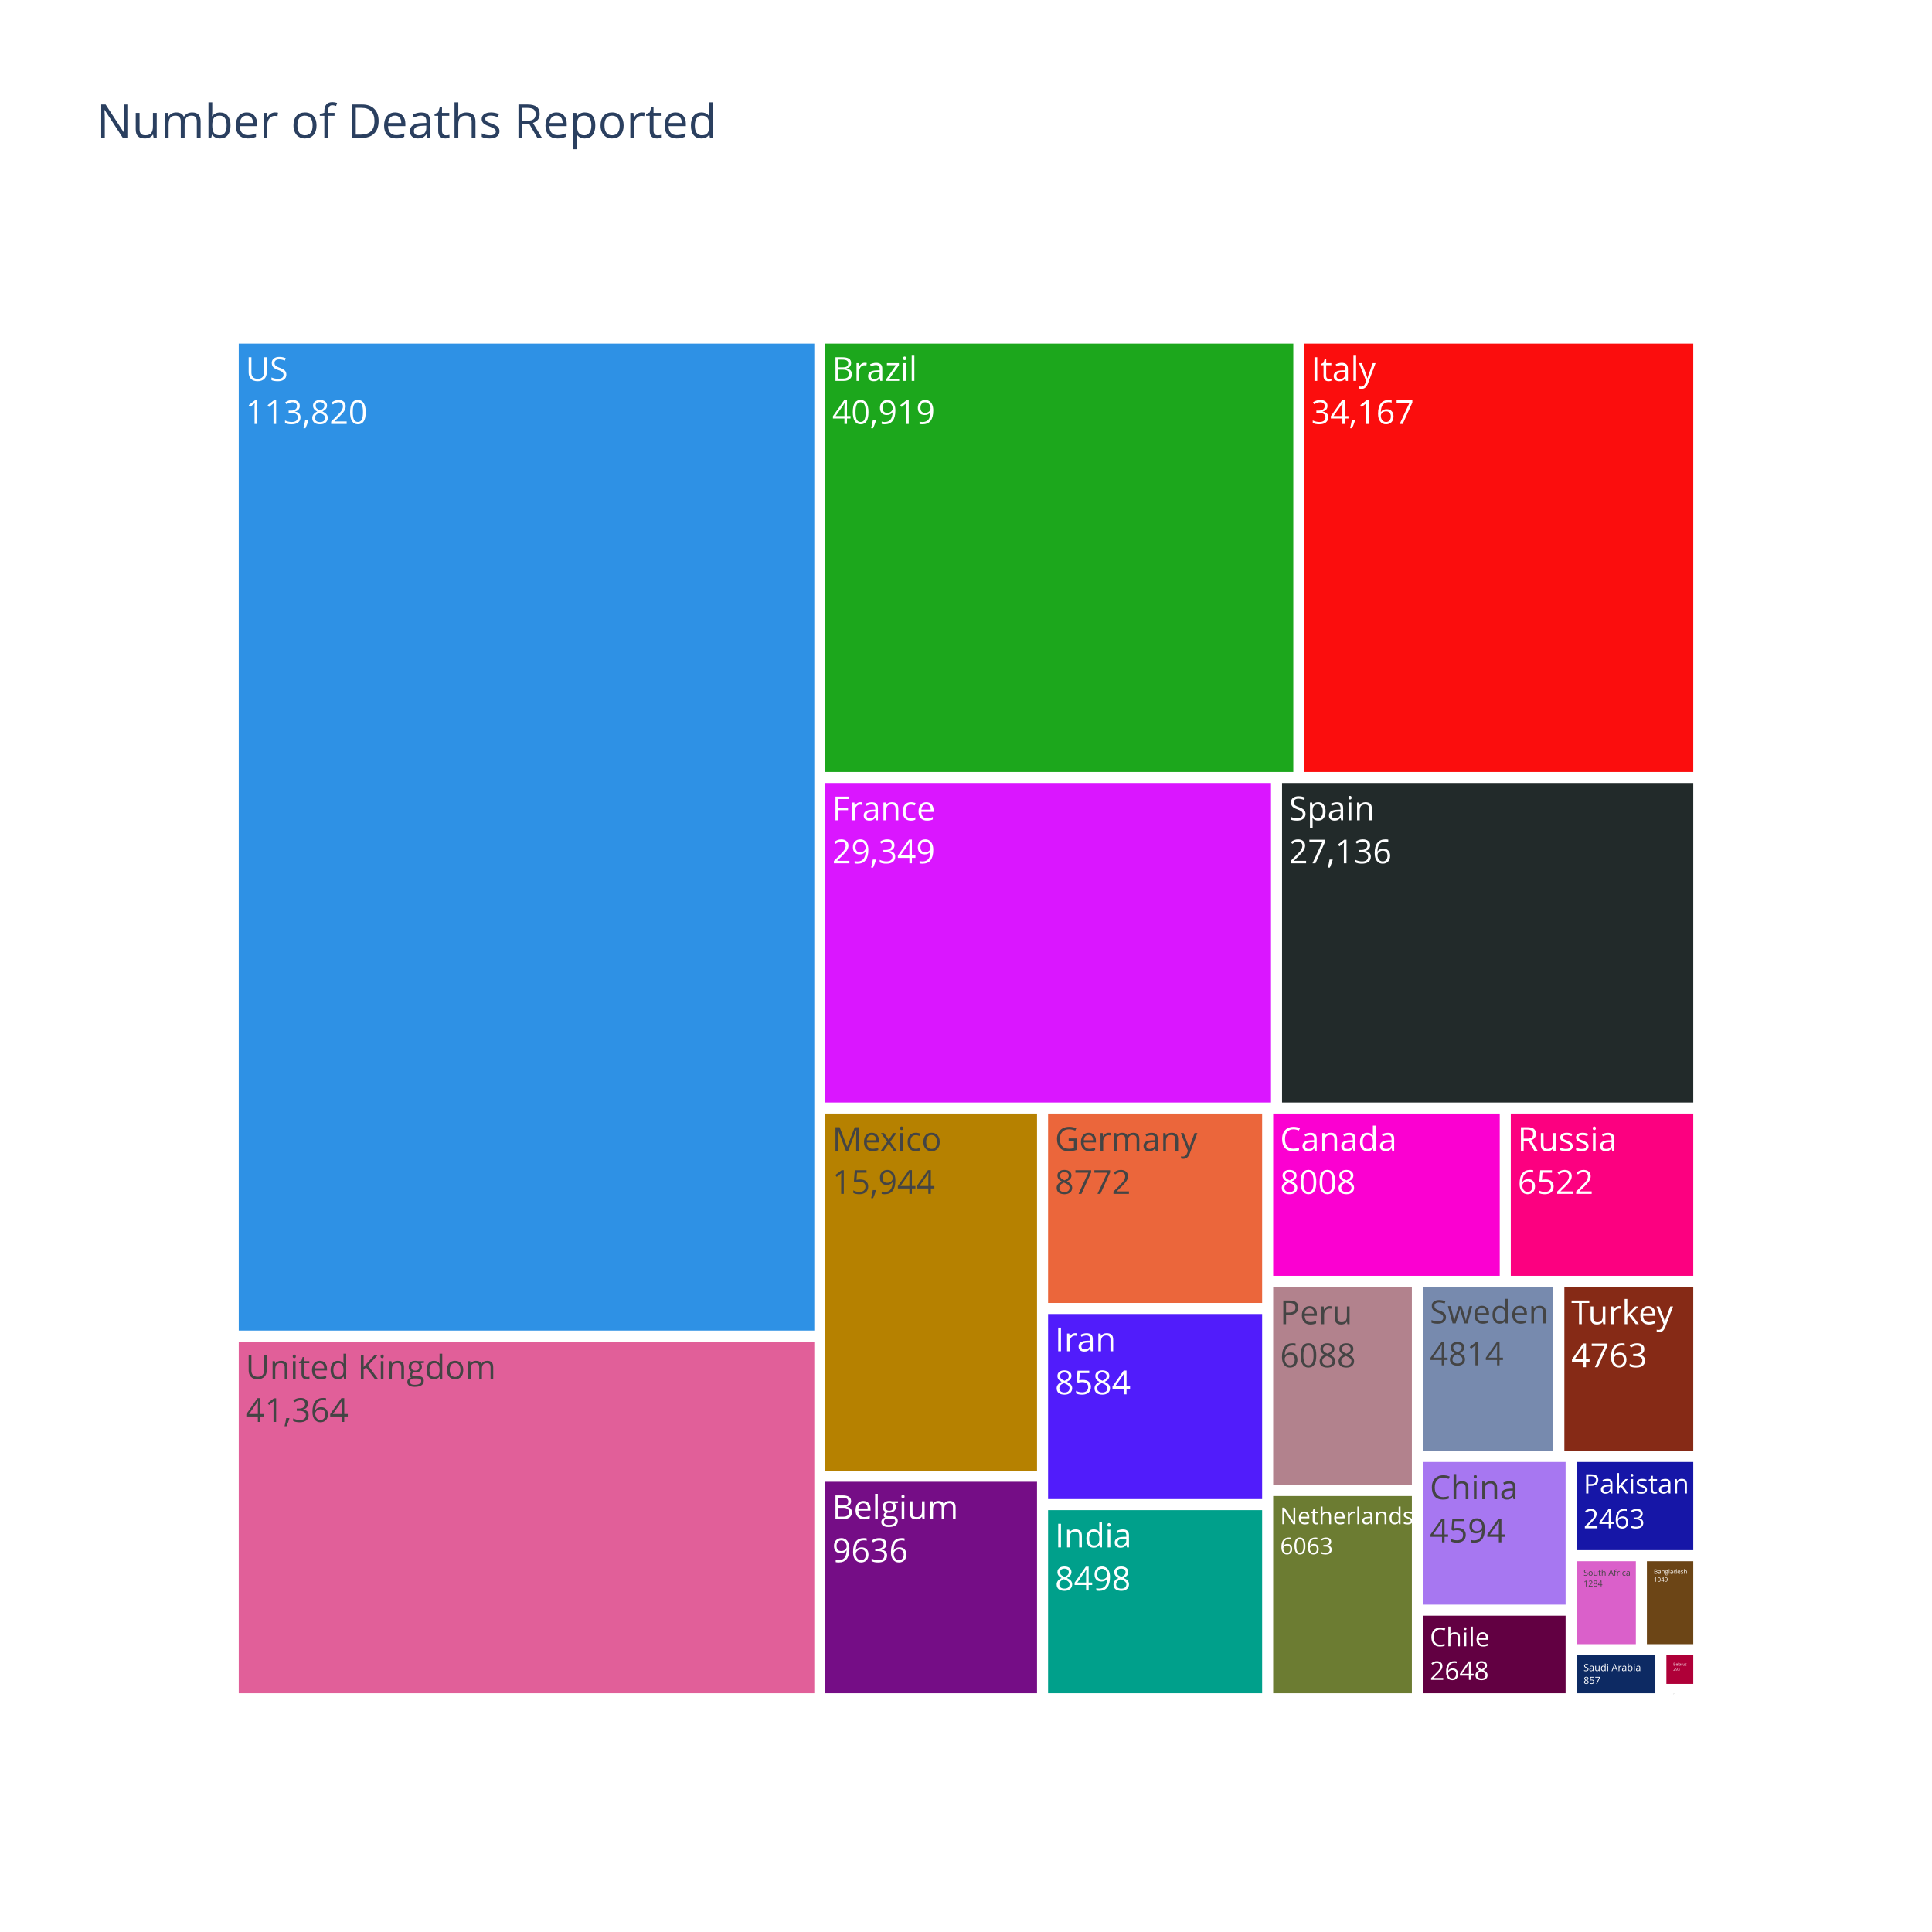
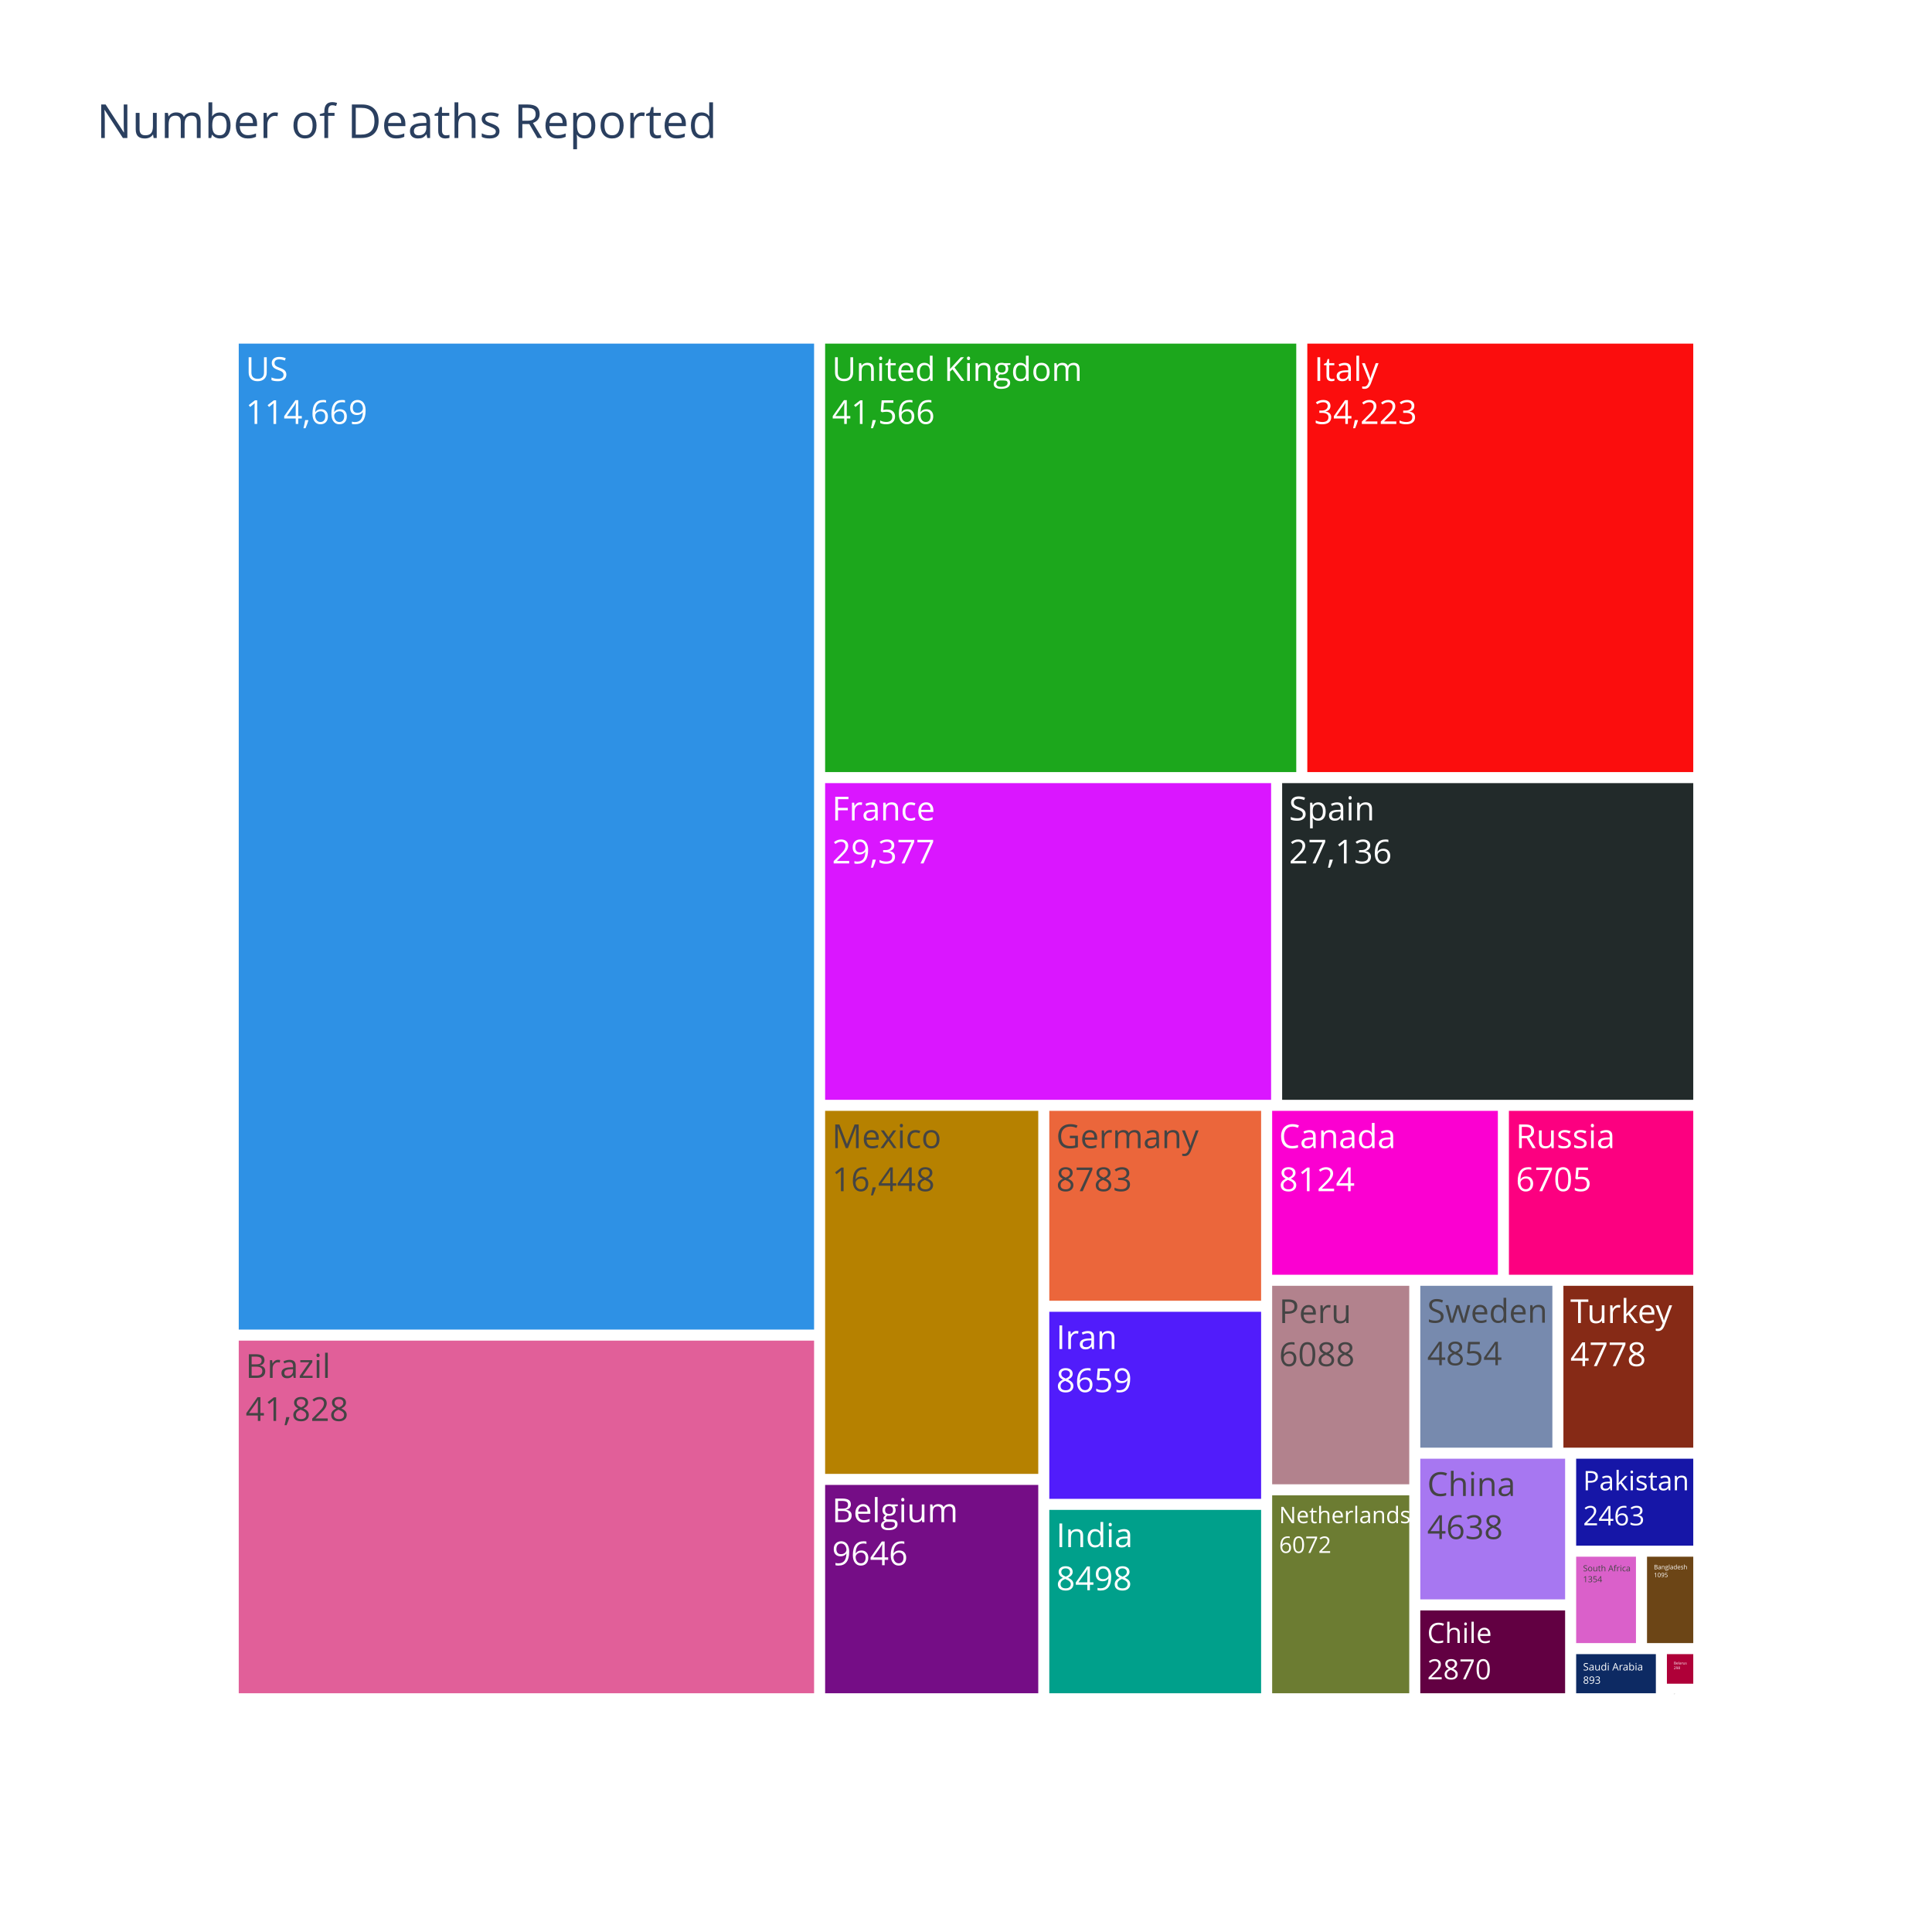
<svg xmlns="http://www.w3.org/2000/svg" class="main-svg" width="700" height="700" style="" viewBox="0 0 700 700">
  <rect x="0" y="0" width="700" height="700" style="fill: rgb(255, 255, 255); fill-opacity: 1;" />
-   <defs id="defs-dd1f3d">
+   <defs id="defs-ae5b80">
    <g class="clips" />
    <g class="gradients" />
  </defs>
  <g class="bglayer" />
  <g class="layer-below">
    <g class="imagelayer" />
    <g class="shapelayer" />
  </g>
  <g class="cartesianlayer" />
  <g class="polarlayer" />
  <g class="ternarylayer" />
  <g class="geolayer" />
  <g class="funnelarealayer" />
  <g class="pielayer" />
  <g class="treemaplayer">
    <g class="trace treemap" style="opacity: 1;">
      <g class="slice cursor-pointer">
        <path class="surface" d="M80,100L620,100L620,620L80,620Z" style="pointer-events: all; stroke-width: 0; fill: rgb(0, 0, 0); fill-opacity: 0; stroke: rgb(0, 0, 0); stroke-opacity: 0; opacity: 0;" />
        <g class="slicetext">
          <text data-notex="1" class="slicetext" text-anchor="start" x="0" y="0" style="font-family: 'Open Sans', verdana, arial, sans-serif; font-size: 12px; fill: rgb(42, 63, 95); fill-opacity: 1; white-space: pre;" transform="translate(86,114)"> </text>
        </g>
      </g>
      <g class="slice cursor-pointer">
-         <path class="surface" d="M86,124L295.54,124L295.54,482.592L86,482.592Z" style="pointer-events: all; stroke-width: 1; fill: rgb(46, 145, 229); fill-opacity: 1; stroke: rgb(255, 255, 255); stroke-opacity: 1; opacity: 1;" />
+         <path class="surface" d="M86,124L295.458,124L295.458,482.233L86,482.233Z" style="pointer-events: all; stroke-width: 1; fill: rgb(46, 145, 229); fill-opacity: 1; stroke: rgb(255, 255, 255); stroke-opacity: 1; opacity: 1;" />
        <g class="slicetext">
          <text data-notex="1" class="slicetext" text-anchor="start" x="0" y="0" style="font-family: 'Open Sans', verdana, arial, sans-serif; font-size: 12px; fill: rgb(255, 255, 255); fill-opacity: 1; white-space: pre;" transform="translate(89,138)">
            <tspan class="line" dy="0em" x="0" y="0">US</tspan>
-             <tspan class="line" dy="1.3em" x="0" y="0">113,820</tspan>
-           </text>
-         </g>
-       </g>
-       <g class="slice cursor-pointer">
-         <path class="surface" d="M86,485.592L295.54,485.592L295.54,614L86,614Z" style="pointer-events: all; stroke-width: 1; fill: rgb(225, 95, 153); fill-opacity: 1; stroke: rgb(255, 255, 255); stroke-opacity: 1; opacity: 1;" />
-         <g class="slicetext">
-           <text data-notex="1" class="slicetext" text-anchor="start" x="0" y="0" style="font-family: 'Open Sans', verdana, arial, sans-serif; font-size: 12px; fill: rgb(68, 68, 68); fill-opacity: 1; white-space: pre;" transform="translate(89,499.5918)">
+             <tspan class="line" dy="1.3em" x="0" y="0">114,669</tspan>
+           </text>
+         </g>
+       </g>
+       <g class="slice cursor-pointer">
+         <path class="surface" d="M86,485.233L295.458,485.233L295.458,614L86,614Z" style="pointer-events: all; stroke-width: 1; fill: rgb(225, 95, 153); fill-opacity: 1; stroke: rgb(255, 255, 255); stroke-opacity: 1; opacity: 1;" />
+         <g class="slicetext">
+           <text data-notex="1" class="slicetext" text-anchor="start" x="0" y="0" style="font-family: 'Open Sans', verdana, arial, sans-serif; font-size: 12px; fill: rgb(68, 68, 68); fill-opacity: 1; white-space: pre;" transform="translate(89,499.2326)">
+             <tspan class="line" dy="0em" x="0" y="0">Brazil</tspan>
+             <tspan class="line" dy="1.3em" x="0" y="0">41,828</tspan>
+           </text>
+         </g>
+       </g>
+       <g class="slice cursor-pointer">
+         <path class="surface" d="M298.458,124L470.161,124L470.161,280.241L298.458,280.241Z" style="pointer-events: all; stroke-width: 1; fill: rgb(28, 167, 28); fill-opacity: 1; stroke: rgb(255, 255, 255); stroke-opacity: 1; opacity: 1;" />
+         <g class="slicetext">
+           <text data-notex="1" class="slicetext" text-anchor="start" x="0" y="0" style="font-family: 'Open Sans', verdana, arial, sans-serif; font-size: 12px; fill: rgb(255, 255, 255); fill-opacity: 1; white-space: pre;" transform="translate(301.4584,138)">
            <tspan class="line" dy="0em" x="0" y="0">United Kingdom</tspan>
-             <tspan class="line" dy="1.3em" x="0" y="0">41,364</tspan>
-           </text>
-         </g>
-       </g>
-       <g class="slice cursor-pointer">
-         <path class="surface" d="M298.54,124L469.089,124L469.089,280.201L298.54,280.201Z" style="pointer-events: all; stroke-width: 1; fill: rgb(28, 167, 28); fill-opacity: 1; stroke: rgb(255, 255, 255); stroke-opacity: 1; opacity: 1;" />
-         <g class="slicetext">
-           <text data-notex="1" class="slicetext" text-anchor="start" x="0" y="0" style="font-family: 'Open Sans', verdana, arial, sans-serif; font-size: 12px; fill: rgb(255, 255, 255); fill-opacity: 1; white-space: pre;" transform="translate(301.5402,138)">
-             <tspan class="line" dy="0em" x="0" y="0">Brazil</tspan>
-             <tspan class="line" dy="1.3em" x="0" y="0">40,919</tspan>
-           </text>
-         </g>
-       </g>
-       <g class="slice cursor-pointer">
-         <path class="surface" d="M472.089,124L614,124L614,280.201L472.089,280.201Z" style="pointer-events: all; stroke-width: 1; fill: rgb(251, 13, 13); fill-opacity: 1; stroke: rgb(255, 255, 255); stroke-opacity: 1; opacity: 1;" />
-         <g class="slicetext">
-           <text data-notex="1" class="slicetext" text-anchor="start" x="0" y="0" style="font-family: 'Open Sans', verdana, arial, sans-serif; font-size: 12px; fill: rgb(255, 255, 255); fill-opacity: 1; white-space: pre;" transform="translate(475.0886,138)">
+             <tspan class="line" dy="1.3em" x="0" y="0">41,566</tspan>
+           </text>
+         </g>
+       </g>
+       <g class="slice cursor-pointer">
+         <path class="surface" d="M473.161,124L614,124L614,280.241L473.161,280.241Z" style="pointer-events: all; stroke-width: 1; fill: rgb(251, 13, 13); fill-opacity: 1; stroke: rgb(255, 255, 255); stroke-opacity: 1; opacity: 1;" />
+         <g class="slicetext">
+           <text data-notex="1" class="slicetext" text-anchor="start" x="0" y="0" style="font-family: 'Open Sans', verdana, arial, sans-serif; font-size: 12px; fill: rgb(255, 255, 255); fill-opacity: 1; white-space: pre;" transform="translate(476.1605,138)">
            <tspan class="line" dy="0em" x="0" y="0">Italy</tspan>
-             <tspan class="line" dy="1.3em" x="0" y="0">34,167</tspan>
-           </text>
-         </g>
-       </g>
-       <g class="slice cursor-pointer">
-         <path class="surface" d="M298.54,283.201L461.009,283.201L461.009,399.963L298.54,399.963Z" style="pointer-events: all; stroke-width: 1; fill: rgb(218, 22, 255); fill-opacity: 1; stroke: rgb(255, 255, 255); stroke-opacity: 1; opacity: 1;" />
-         <g class="slicetext">
-           <text data-notex="1" class="slicetext" text-anchor="start" x="0" y="0" style="font-family: 'Open Sans', verdana, arial, sans-serif; font-size: 12px; fill: rgb(255, 255, 255); fill-opacity: 1; white-space: pre;" transform="translate(301.5402,297.2009)">
+             <tspan class="line" dy="1.3em" x="0" y="0">34,223</tspan>
+           </text>
+         </g>
+       </g>
+       <g class="slice cursor-pointer">
+         <path class="surface" d="M298.458,283.241L461.045,283.241L461.045,398.981L298.458,398.981Z" style="pointer-events: all; stroke-width: 1; fill: rgb(218, 22, 255); fill-opacity: 1; stroke: rgb(255, 255, 255); stroke-opacity: 1; opacity: 1;" />
+         <g class="slicetext">
+           <text data-notex="1" class="slicetext" text-anchor="start" x="0" y="0" style="font-family: 'Open Sans', verdana, arial, sans-serif; font-size: 12px; fill: rgb(255, 255, 255); fill-opacity: 1; white-space: pre;" transform="translate(301.4584,297.2409)">
            <tspan class="line" dy="0em" x="0" y="0">France</tspan>
-             <tspan class="line" dy="1.3em" x="0" y="0">29,349</tspan>
-           </text>
-         </g>
-       </g>
-       <g class="slice cursor-pointer">
-         <path class="surface" d="M464.009,283.201L614,283.201L614,399.963L464.009,399.963Z" style="pointer-events: all; stroke-width: 1; fill: rgb(34, 42, 42); fill-opacity: 1; stroke: rgb(255, 255, 255); stroke-opacity: 1; opacity: 1;" />
-         <g class="slicetext">
-           <text data-notex="1" class="slicetext" text-anchor="start" x="0" y="0" style="font-family: 'Open Sans', verdana, arial, sans-serif; font-size: 12px; fill: rgb(255, 255, 255); fill-opacity: 1; white-space: pre;" transform="translate(467.0085,297.2009)">
+             <tspan class="line" dy="1.3em" x="0" y="0">29,377</tspan>
+           </text>
+         </g>
+       </g>
+       <g class="slice cursor-pointer">
+         <path class="surface" d="M464.045,283.241L614,283.241L614,398.981L464.045,398.981Z" style="pointer-events: all; stroke-width: 1; fill: rgb(34, 42, 42); fill-opacity: 1; stroke: rgb(255, 255, 255); stroke-opacity: 1; opacity: 1;" />
+         <g class="slicetext">
+           <text data-notex="1" class="slicetext" text-anchor="start" x="0" y="0" style="font-family: 'Open Sans', verdana, arial, sans-serif; font-size: 12px; fill: rgb(255, 255, 255); fill-opacity: 1; white-space: pre;" transform="translate(467.045,297.2409)">
            <tspan class="line" dy="0em" x="0" y="0">Spain</tspan>
            <tspan class="line" dy="1.3em" x="0" y="0">27,136</tspan>
          </text>
        </g>
      </g>
      <g class="slice cursor-pointer">
-         <path class="surface" d="M298.54,402.963L376.236,402.963L376.236,533.372L298.54,533.372Z" style="pointer-events: all; stroke-width: 1; fill: rgb(182, 129, 0); fill-opacity: 1; stroke: rgb(255, 255, 255); stroke-opacity: 1; opacity: 1;" />
-         <g class="slicetext">
-           <text data-notex="1" class="slicetext" text-anchor="start" x="0" y="0" style="font-family: 'Open Sans', verdana, arial, sans-serif; font-size: 12px; fill: rgb(68, 68, 68); fill-opacity: 1; white-space: pre;" transform="translate(301.5402,416.9631)">
+         <path class="surface" d="M298.458,401.981L376.681,401.981L376.681,534.515L298.458,534.515Z" style="pointer-events: all; stroke-width: 1; fill: rgb(182, 129, 0); fill-opacity: 1; stroke: rgb(255, 255, 255); stroke-opacity: 1; opacity: 1;" />
+         <g class="slicetext">
+           <text data-notex="1" class="slicetext" text-anchor="start" x="0" y="0" style="font-family: 'Open Sans', verdana, arial, sans-serif; font-size: 12px; fill: rgb(68, 68, 68); fill-opacity: 1; white-space: pre;" transform="translate(301.4584,415.9809)">
            <tspan class="line" dy="0em" x="0" y="0">Mexico</tspan>
-             <tspan class="line" dy="1.3em" x="0" y="0">15,944</tspan>
-           </text>
-         </g>
-       </g>
-       <g class="slice cursor-pointer">
-         <path class="surface" d="M298.54,536.372L376.236,536.372L376.236,614L298.54,614Z" style="pointer-events: all; stroke-width: 1; fill: rgb(117, 13, 134); fill-opacity: 1; stroke: rgb(255, 255, 255); stroke-opacity: 1; opacity: 1;" />
-         <g class="slicetext">
-           <text data-notex="1" class="slicetext" text-anchor="start" x="0" y="0" style="font-family: 'Open Sans', verdana, arial, sans-serif; font-size: 12px; fill: rgb(255, 255, 255); fill-opacity: 1; white-space: pre;" transform="translate(301.5402,550.3722)">
+             <tspan class="line" dy="1.3em" x="0" y="0">16,448</tspan>
+           </text>
+         </g>
+       </g>
+       <g class="slice cursor-pointer">
+         <path class="surface" d="M298.458,537.515L376.681,537.515L376.681,614L298.458,614Z" style="pointer-events: all; stroke-width: 1; fill: rgb(117, 13, 134); fill-opacity: 1; stroke: rgb(255, 255, 255); stroke-opacity: 1; opacity: 1;" />
+         <g class="slicetext">
+           <text data-notex="1" class="slicetext" text-anchor="start" x="0" y="0" style="font-family: 'Open Sans', verdana, arial, sans-serif; font-size: 12px; fill: rgb(255, 255, 255); fill-opacity: 1; white-space: pre;" transform="translate(301.4584,551.5153)">
            <tspan class="line" dy="0em" x="0" y="0">Belgium</tspan>
-             <tspan class="line" dy="1.3em" x="0" y="0">9636</tspan>
-           </text>
-         </g>
-       </g>
-       <g class="slice cursor-pointer">
-         <path class="surface" d="M379.236,402.963L457.797,402.963L457.797,472.584L379.236,472.584Z" style="pointer-events: all; stroke-width: 1; fill: rgb(235, 102, 59); fill-opacity: 1; stroke: rgb(255, 255, 255); stroke-opacity: 1; opacity: 1;" />
-         <g class="slicetext">
-           <text data-notex="1" class="slicetext" text-anchor="start" x="0" y="0" style="font-family: 'Open Sans', verdana, arial, sans-serif; font-size: 12px; fill: rgb(68, 68, 68); fill-opacity: 1; white-space: pre;" transform="translate(382.2364,416.9631)">
+             <tspan class="line" dy="1.3em" x="0" y="0">9646</tspan>
+           </text>
+         </g>
+       </g>
+       <g class="slice cursor-pointer">
+         <path class="surface" d="M379.681,401.981L457.425,401.981L457.425,471.784L379.681,471.784Z" style="pointer-events: all; stroke-width: 1; fill: rgb(235, 102, 59); fill-opacity: 1; stroke: rgb(255, 255, 255); stroke-opacity: 1; opacity: 1;" />
+         <g class="slicetext">
+           <text data-notex="1" class="slicetext" text-anchor="start" x="0" y="0" style="font-family: 'Open Sans', verdana, arial, sans-serif; font-size: 12px; fill: rgb(68, 68, 68); fill-opacity: 1; white-space: pre;" transform="translate(382.6813,415.9809)">
            <tspan class="line" dy="0em" x="0" y="0">Germany</tspan>
-             <tspan class="line" dy="1.3em" x="0" y="0">8772</tspan>
-           </text>
-         </g>
-       </g>
-       <g class="slice cursor-pointer">
-         <path class="surface" d="M379.236,475.584L457.797,475.584L457.797,543.648L379.236,543.648Z" style="pointer-events: all; stroke-width: 1; fill: rgb(81, 28, 251); fill-opacity: 1; stroke: rgb(255, 255, 255); stroke-opacity: 1; opacity: 1;" />
-         <g class="slicetext">
-           <text data-notex="1" class="slicetext" text-anchor="start" x="0" y="0" style="font-family: 'Open Sans', verdana, arial, sans-serif; font-size: 12px; fill: rgb(255, 255, 255); fill-opacity: 1; white-space: pre;" transform="translate(382.2364,489.5837)">
+             <tspan class="line" dy="1.3em" x="0" y="0">8783</tspan>
+           </text>
+         </g>
+       </g>
+       <g class="slice cursor-pointer">
+         <path class="surface" d="M379.681,474.784L457.425,474.784L457.425,543.559L379.681,543.559Z" style="pointer-events: all; stroke-width: 1; fill: rgb(81, 28, 251); fill-opacity: 1; stroke: rgb(255, 255, 255); stroke-opacity: 1; opacity: 1;" />
+         <g class="slicetext">
+           <text data-notex="1" class="slicetext" text-anchor="start" x="0" y="0" style="font-family: 'Open Sans', verdana, arial, sans-serif; font-size: 12px; fill: rgb(255, 255, 255); fill-opacity: 1; white-space: pre;" transform="translate(382.6813,488.784)">
            <tspan class="line" dy="0em" x="0" y="0">Iran</tspan>
-             <tspan class="line" dy="1.3em" x="0" y="0">8584</tspan>
-           </text>
-         </g>
-       </g>
-       <g class="slice cursor-pointer">
-         <path class="surface" d="M379.236,546.648L457.797,546.648L457.797,614L379.236,614Z" style="pointer-events: all; stroke-width: 1; fill: rgb(0, 160, 139); fill-opacity: 1; stroke: rgb(255, 255, 255); stroke-opacity: 1; opacity: 1;" />
-         <g class="slicetext">
-           <text data-notex="1" class="slicetext" text-anchor="start" x="0" y="0" style="font-family: 'Open Sans', verdana, arial, sans-serif; font-size: 12px; fill: rgb(255, 255, 255); fill-opacity: 1; white-space: pre;" transform="translate(382.2364,560.6478)">
+             <tspan class="line" dy="1.3em" x="0" y="0">8659</tspan>
+           </text>
+         </g>
+       </g>
+       <g class="slice cursor-pointer">
+         <path class="surface" d="M379.681,546.559L457.425,546.559L457.425,614L379.681,614Z" style="pointer-events: all; stroke-width: 1; fill: rgb(0, 160, 139); fill-opacity: 1; stroke: rgb(255, 255, 255); stroke-opacity: 1; opacity: 1;" />
+         <g class="slicetext">
+           <text data-notex="1" class="slicetext" text-anchor="start" x="0" y="0" style="font-family: 'Open Sans', verdana, arial, sans-serif; font-size: 12px; fill: rgb(255, 255, 255); fill-opacity: 1; white-space: pre;" transform="translate(382.6813,560.5593)">
            <tspan class="line" dy="0em" x="0" y="0">India</tspan>
            <tspan class="line" dy="1.3em" x="0" y="0">8498</tspan>
          </text>
        </g>
      </g>
      <g class="slice cursor-pointer">
-         <path class="surface" d="M460.797,402.963L543.886,402.963L543.886,462.771L460.797,462.771Z" style="pointer-events: all; stroke-width: 1; fill: rgb(251, 0, 209); fill-opacity: 1; stroke: rgb(255, 255, 255); stroke-opacity: 1; opacity: 1;" />
-         <g class="slicetext">
-           <text data-notex="1" class="slicetext" text-anchor="start" x="0" y="0" style="font-family: 'Open Sans', verdana, arial, sans-serif; font-size: 12px; fill: rgb(255, 255, 255); fill-opacity: 1; white-space: pre;" transform="translate(463.797,416.9631)">
+         <path class="surface" d="M460.425,401.981L543.204,401.981L543.204,462.368L460.425,462.368Z" style="pointer-events: all; stroke-width: 1; fill: rgb(251, 0, 209); fill-opacity: 1; stroke: rgb(255, 255, 255); stroke-opacity: 1; opacity: 1;" />
+         <g class="slicetext">
+           <text data-notex="1" class="slicetext" text-anchor="start" x="0" y="0" style="font-family: 'Open Sans', verdana, arial, sans-serif; font-size: 12px; fill: rgb(255, 255, 255); fill-opacity: 1; white-space: pre;" transform="translate(463.4248,415.9809)">
            <tspan class="line" dy="0em" x="0" y="0">Canada</tspan>
-             <tspan class="line" dy="1.3em" x="0" y="0">8008</tspan>
-           </text>
-         </g>
-       </g>
-       <g class="slice cursor-pointer">
-         <path class="surface" d="M546.886,402.963L614,402.963L614,462.771L546.886,462.771Z" style="pointer-events: all; stroke-width: 1; fill: rgb(252, 0, 128); fill-opacity: 1; stroke: rgb(255, 255, 255); stroke-opacity: 1; opacity: 1;" />
-         <g class="slicetext">
-           <text data-notex="1" class="slicetext" text-anchor="start" x="0" y="0" style="font-family: 'Open Sans', verdana, arial, sans-serif; font-size: 12px; fill: rgb(255, 255, 255); fill-opacity: 1; white-space: pre;" transform="translate(549.886,416.9631)">
+             <tspan class="line" dy="1.3em" x="0" y="0">8124</tspan>
+           </text>
+         </g>
+       </g>
+       <g class="slice cursor-pointer">
+         <path class="surface" d="M546.204,401.981L614,401.981L614,462.368L546.204,462.368Z" style="pointer-events: all; stroke-width: 1; fill: rgb(252, 0, 128); fill-opacity: 1; stroke: rgb(255, 255, 255); stroke-opacity: 1; opacity: 1;" />
+         <g class="slicetext">
+           <text data-notex="1" class="slicetext" text-anchor="start" x="0" y="0" style="font-family: 'Open Sans', verdana, arial, sans-serif; font-size: 12px; fill: rgb(255, 255, 255); fill-opacity: 1; white-space: pre;" transform="translate(549.2038,415.9809)">
            <tspan class="line" dy="0em" x="0" y="0">Russia</tspan>
-             <tspan class="line" dy="1.3em" x="0" y="0">6522</tspan>
-           </text>
-         </g>
-       </g>
-       <g class="slice cursor-pointer">
-         <path class="surface" d="M460.797,465.771L512.049,465.771L512.049,538.541L460.797,538.541Z" style="pointer-events: all; stroke-width: 1; fill: rgb(178, 130, 141); fill-opacity: 1; stroke: rgb(255, 255, 255); stroke-opacity: 1; opacity: 1;" />
-         <g class="slicetext">
-           <text data-notex="1" class="slicetext" text-anchor="start" x="0" y="0" style="font-family: 'Open Sans', verdana, arial, sans-serif; font-size: 12px; fill: rgb(68, 68, 68); fill-opacity: 1; white-space: pre;" transform="translate(463.797,479.7715)">
+             <tspan class="line" dy="1.3em" x="0" y="0">6705</tspan>
+           </text>
+         </g>
+       </g>
+       <g class="slice cursor-pointer">
+         <path class="surface" d="M460.425,465.368L511.098,465.368L511.098,538.284L460.425,538.284Z" style="pointer-events: all; stroke-width: 1; fill: rgb(178, 130, 141); fill-opacity: 1; stroke: rgb(255, 255, 255); stroke-opacity: 1; opacity: 1;" />
+         <g class="slicetext">
+           <text data-notex="1" class="slicetext" text-anchor="start" x="0" y="0" style="font-family: 'Open Sans', verdana, arial, sans-serif; font-size: 12px; fill: rgb(68, 68, 68); fill-opacity: 1; white-space: pre;" transform="translate(463.4248,479.3684)">
            <tspan class="line" dy="0em" x="0" y="0">Peru</tspan>
            <tspan class="line" dy="1.3em" x="0" y="0">6088</tspan>
          </text>
        </g>
      </g>
      <g class="slice cursor-pointer">
-         <path class="surface" d="M460.797,541.541L512.049,541.541L512.049,614L460.797,614Z" style="pointer-events: all; stroke-width: 1; fill: rgb(108, 124, 50); fill-opacity: 1; stroke: rgb(255, 255, 255); stroke-opacity: 1; opacity: 1;" />
-         <g class="slicetext">
-           <text data-notex="1" class="slicetext" text-anchor="start" x="0" y="0" style="font-family: 'Open Sans', verdana, arial, sans-serif; font-size: 12px; fill: rgb(255, 255, 255); fill-opacity: 1; white-space: pre;" transform="translate(463.797,552.2327)scale(0.6992172)">
+         <path class="surface" d="M460.425,541.284L511.098,541.284L511.098,614L460.425,614Z" style="pointer-events: all; stroke-width: 1; fill: rgb(108, 124, 50); fill-opacity: 1; stroke: rgb(255, 255, 255); stroke-opacity: 1; opacity: 1;" />
+         <g class="slicetext">
+           <text data-notex="1" class="slicetext" text-anchor="start" x="0" y="0" style="font-family: 'Open Sans', verdana, arial, sans-serif; font-size: 12px; fill: rgb(255, 255, 255); fill-opacity: 1; white-space: pre;" transform="translate(463.4248,551.8769)scale(0.690269)">
            <tspan class="line" dy="0em" x="0" y="0">Netherlands</tspan>
-             <tspan class="line" dy="1.3em" x="0" y="0">6063</tspan>
-           </text>
-         </g>
-       </g>
-       <g class="slice cursor-pointer">
-         <path class="surface" d="M515.049,465.771L563.296,465.771L563.296,526.2L515.049,526.2Z" style="pointer-events: all; stroke-width: 1; fill: rgb(119, 138, 174); fill-opacity: 1; stroke: rgb(255, 255, 255); stroke-opacity: 1; opacity: 1;" />
-         <g class="slicetext">
-           <text data-notex="1" class="slicetext" text-anchor="start" x="0" y="0" style="font-family: 'Open Sans', verdana, arial, sans-serif; font-size: 12px; fill: rgb(68, 68, 68); fill-opacity: 1; white-space: pre;" transform="translate(518.0495,479.4853)scale(0.9739877)">
+             <tspan class="line" dy="1.3em" x="0" y="0">6072</tspan>
+           </text>
+         </g>
+       </g>
+       <g class="slice cursor-pointer">
+         <path class="surface" d="M514.098,465.368L562.955,465.368L562.955,525.017L514.098,525.017Z" style="pointer-events: all; stroke-width: 1; fill: rgb(119, 138, 174); fill-opacity: 1; stroke: rgb(255, 255, 255); stroke-opacity: 1; opacity: 1;" />
+         <g class="slicetext">
+           <text data-notex="1" class="slicetext" text-anchor="start" x="0" y="0" style="font-family: 'Open Sans', verdana, arial, sans-serif; font-size: 12px; fill: rgb(68, 68, 68); fill-opacity: 1; white-space: pre;" transform="translate(517.0981,479.237)scale(0.9880553)">
            <tspan class="line" dy="0em" x="0" y="0">Sweden</tspan>
-             <tspan class="line" dy="1.3em" x="0" y="0">4814</tspan>
-           </text>
-         </g>
-       </g>
-       <g class="slice cursor-pointer">
-         <path class="surface" d="M566.296,465.771L614,465.771L614,526.2L566.296,526.2Z" style="pointer-events: all; stroke-width: 1; fill: rgb(134, 42, 22); fill-opacity: 1; stroke: rgb(255, 255, 255); stroke-opacity: 1; opacity: 1;" />
-         <g class="slicetext">
-           <text data-notex="1" class="slicetext" text-anchor="start" x="0" y="0" style="font-family: 'Open Sans', verdana, arial, sans-serif; font-size: 12px; fill: rgb(255, 255, 255); fill-opacity: 1; white-space: pre;" transform="translate(569.2962,479.7715)">
+             <tspan class="line" dy="1.3em" x="0" y="0">4854</tspan>
+           </text>
+         </g>
+       </g>
+       <g class="slice cursor-pointer">
+         <path class="surface" d="M565.955,465.368L614,465.368L614,525.017L565.955,525.017Z" style="pointer-events: all; stroke-width: 1; fill: rgb(134, 42, 22); fill-opacity: 1; stroke: rgb(255, 255, 255); stroke-opacity: 1; opacity: 1;" />
+         <g class="slicetext">
+           <text data-notex="1" class="slicetext" text-anchor="start" x="0" y="0" style="font-family: 'Open Sans', verdana, arial, sans-serif; font-size: 12px; fill: rgb(255, 255, 255); fill-opacity: 1; white-space: pre;" transform="translate(568.955,479.3684)">
            <tspan class="line" dy="0em" x="0" y="0">Turkey</tspan>
-             <tspan class="line" dy="1.3em" x="0" y="0">4763</tspan>
-           </text>
-         </g>
-       </g>
-       <g class="slice cursor-pointer">
-         <path class="surface" d="M515.049,529.2L567.743,529.2L567.743,581.896L515.049,581.896Z" style="pointer-events: all; stroke-width: 1; fill: rgb(167, 119, 241); fill-opacity: 1; stroke: rgb(255, 255, 255); stroke-opacity: 1; opacity: 1;" />
-         <g class="slicetext">
-           <text data-notex="1" class="slicetext" text-anchor="start" x="0" y="0" style="font-family: 'Open Sans', verdana, arial, sans-serif; font-size: 12px; fill: rgb(68, 68, 68); fill-opacity: 1; white-space: pre;" transform="translate(518.0495,543.1995)">
+             <tspan class="line" dy="1.3em" x="0" y="0">4778</tspan>
+           </text>
+         </g>
+       </g>
+       <g class="slice cursor-pointer">
+         <path class="surface" d="M514.098,528.017L567.57,528.017L567.57,579.985L514.098,579.985Z" style="pointer-events: all; stroke-width: 1; fill: rgb(167, 119, 241); fill-opacity: 1; stroke: rgb(255, 255, 255); stroke-opacity: 1; opacity: 1;" />
+         <g class="slicetext">
+           <text data-notex="1" class="slicetext" text-anchor="start" x="0" y="0" style="font-family: 'Open Sans', verdana, arial, sans-serif; font-size: 12px; fill: rgb(68, 68, 68); fill-opacity: 1; white-space: pre;" transform="translate(517.0981,542.0165)">
            <tspan class="line" dy="0em" x="0" y="0">China</tspan>
-             <tspan class="line" dy="1.3em" x="0" y="0">4594</tspan>
-           </text>
-         </g>
-       </g>
-       <g class="slice cursor-pointer">
-         <path class="surface" d="M515.049,584.896L567.743,584.896L567.743,614L515.049,614Z" style="pointer-events: all; stroke-width: 1; fill: rgb(98, 0, 66); fill-opacity: 1; stroke: rgb(255, 255, 255); stroke-opacity: 1; opacity: 1;" />
-         <g class="slicetext">
-           <text data-notex="1" class="slicetext" text-anchor="start" x="0" y="0" style="font-family: 'Open Sans', verdana, arial, sans-serif; font-size: 12px; fill: rgb(255, 255, 255); fill-opacity: 1; white-space: pre;" transform="translate(518.0495,596.4794)scale(0.7802866)">
+             <tspan class="line" dy="1.3em" x="0" y="0">4638</tspan>
+           </text>
+         </g>
+       </g>
+       <g class="slice cursor-pointer">
+         <path class="surface" d="M514.098,582.985L567.57,582.985L567.57,614L514.098,614Z" style="pointer-events: all; stroke-width: 1; fill: rgb(98, 0, 66); fill-opacity: 1; stroke: rgb(255, 255, 255); stroke-opacity: 1; opacity: 1;" />
+         <g class="slicetext">
+           <text data-notex="1" class="slicetext" text-anchor="start" x="0" y="0" style="font-family: 'Open Sans', verdana, arial, sans-serif; font-size: 12px; fill: rgb(255, 255, 255); fill-opacity: 1; white-space: pre;" transform="translate(517.0981,595.2783)scale(0.8448245)">
            <tspan class="line" dy="0em" x="0" y="0">Chile</tspan>
-             <tspan class="line" dy="1.3em" x="0" y="0">2648</tspan>
-           </text>
-         </g>
-       </g>
-       <g class="slice cursor-pointer">
-         <path class="surface" d="M570.743,529.2L614,529.2L614,562.152L570.743,562.152Z" style="pointer-events: all; stroke-width: 1; fill: rgb(22, 22, 167); fill-opacity: 1; stroke: rgb(255, 255, 255); stroke-opacity: 1; opacity: 1;" />
-         <g class="slicetext">
-           <text data-notex="1" class="slicetext" text-anchor="start" x="0" y="0" style="font-family: 'Open Sans', verdana, arial, sans-serif; font-size: 12px; fill: rgb(255, 255, 255); fill-opacity: 1; white-space: pre;" transform="translate(573.7428,541.1028)scale(0.8093904)">
+             <tspan class="line" dy="1.3em" x="0" y="0">2870</tspan>
+           </text>
+         </g>
+       </g>
+       <g class="slice cursor-pointer">
+         <path class="surface" d="M570.57,528.017L614,528.017L614,560.521L570.57,560.521Z" style="pointer-events: all; stroke-width: 1; fill: rgb(22, 22, 167); fill-opacity: 1; stroke: rgb(255, 255, 255); stroke-opacity: 1; opacity: 1;" />
+         <g class="slicetext">
+           <text data-notex="1" class="slicetext" text-anchor="start" x="0" y="0" style="font-family: 'Open Sans', verdana, arial, sans-serif; font-size: 12px; fill: rgb(255, 255, 255); fill-opacity: 1; white-space: pre;" transform="translate(573.5697,539.9612)scale(0.8131502)">
            <tspan class="line" dy="0em" x="0" y="0">Pakistan</tspan>
            <tspan class="line" dy="1.3em" x="0" y="0">2463</tspan>
          </text>
        </g>
      </g>
      <g class="slice cursor-pointer">
-         <path class="surface" d="M570.743,565.152L593.201,565.152L593.201,596.206L570.743,596.206Z" style="pointer-events: all; stroke-width: 1; fill: rgb(218, 96, 202); fill-opacity: 1; stroke: rgb(255, 255, 255); stroke-opacity: 1; opacity: 1;" />
-         <g class="slicetext">
-           <text data-notex="1" class="slicetext" text-anchor="start" x="0" y="0" style="font-family: 'Open Sans', verdana, arial, sans-serif; font-size: 12px; fill: rgb(68, 68, 68); fill-opacity: 1; white-space: pre;" transform="translate(573.7428,570.9072)scale(0.2504956)">
+         <path class="surface" d="M570.57,563.521L593.24,563.521L593.24,595.823L570.57,595.823Z" style="pointer-events: all; stroke-width: 1; fill: rgb(218, 96, 202); fill-opacity: 1; stroke: rgb(255, 255, 255); stroke-opacity: 1; opacity: 1;" />
+         <g class="slicetext">
+           <text data-notex="1" class="slicetext" text-anchor="start" x="0" y="0" style="font-family: 'Open Sans', verdana, arial, sans-serif; font-size: 12px; fill: rgb(68, 68, 68); fill-opacity: 1; white-space: pre;" transform="translate(573.5697,569.3115)scale(0.2537221)">
            <tspan class="line" dy="0em" x="0" y="0">South Africa</tspan>
-             <tspan class="line" dy="1.3em" x="0" y="0">1284</tspan>
-           </text>
-         </g>
-       </g>
-       <g class="slice cursor-pointer">
-         <path class="surface" d="M596.201,565.152L614,565.152L614,596.206L596.201,596.206Z" style="pointer-events: all; stroke-width: 1; fill: rgb(108, 69, 22); fill-opacity: 1; stroke: rgb(255, 255, 255); stroke-opacity: 1; opacity: 1;" />
-         <g class="slicetext">
-           <text data-notex="1" class="slicetext" text-anchor="start" x="0" y="0" style="font-family: 'Open Sans', verdana, arial, sans-serif; font-size: 12px; fill: rgb(255, 255, 255); fill-opacity: 1; white-space: pre;" transform="translate(599.2011,570.1992)scale(0.1861302)">
+             <tspan class="line" dy="1.3em" x="0" y="0">1354</tspan>
+           </text>
+         </g>
+       </g>
+       <g class="slice cursor-pointer">
+         <path class="surface" d="M596.24,563.521L614,563.521L614,595.823L596.24,595.823Z" style="pointer-events: all; stroke-width: 1; fill: rgb(108, 69, 22); fill-opacity: 1; stroke: rgb(255, 255, 255); stroke-opacity: 1; opacity: 1;" />
+         <g class="slicetext">
+           <text data-notex="1" class="slicetext" text-anchor="start" x="0" y="0" style="font-family: 'Open Sans', verdana, arial, sans-serif; font-size: 12px; fill: rgb(255, 255, 255); fill-opacity: 1; white-space: pre;" transform="translate(599.24,568.5612)scale(0.1855161)">
            <tspan class="line" dy="0em" x="0" y="0">Bangladesh</tspan>
-             <tspan class="line" dy="1.3em" x="0" y="0">1049</tspan>
-           </text>
-         </g>
-       </g>
-       <g class="slice cursor-pointer">
-         <path class="surface" d="M570.743,599.206L600.263,599.206L600.263,614L570.743,614Z" style="pointer-events: all; stroke-width: 1; fill: rgb(13, 42, 99); fill-opacity: 1; stroke: rgb(255, 255, 255); stroke-opacity: 1; opacity: 1;" />
-         <g class="slicetext">
-           <text data-notex="1" class="slicetext" text-anchor="start" x="0" y="0" style="font-family: 'Open Sans', verdana, arial, sans-serif; font-size: 12px; fill: rgb(255, 255, 255); fill-opacity: 1; white-space: pre;" transform="translate(573.7428,605.4732)scale(0.2969887)">
+             <tspan class="line" dy="1.3em" x="0" y="0">1095</tspan>
+           </text>
+         </g>
+       </g>
+       <g class="slice cursor-pointer">
+         <path class="surface" d="M570.57,598.823L600.45,598.823L600.45,614L570.57,614Z" style="pointer-events: all; stroke-width: 1; fill: rgb(13, 42, 99); fill-opacity: 1; stroke: rgb(255, 255, 255); stroke-opacity: 1; opacity: 1;" />
+         <g class="slicetext">
+           <text data-notex="1" class="slicetext" text-anchor="start" x="0" y="0" style="font-family: 'Open Sans', verdana, arial, sans-serif; font-size: 12px; fill: rgb(255, 255, 255); fill-opacity: 1; white-space: pre;" transform="translate(573.5697,605.2321)scale(0.309944)">
            <tspan class="line" dy="0em" x="0" y="0">Saudi Arabia</tspan>
-             <tspan class="line" dy="1.3em" x="0" y="0">857</tspan>
-           </text>
-         </g>
-       </g>
-       <g class="slice cursor-pointer">
-         <path class="surface" d="M603.263,599.206L614,599.206L614,610.608L603.263,610.608Z" style="pointer-events: all; stroke-width: 1; fill: rgb(175, 0, 56); fill-opacity: 1; stroke: rgb(255, 255, 255); stroke-opacity: 1; opacity: 1;" />
-         <g class="slicetext">
-           <text data-notex="1" class="slicetext" text-anchor="start" x="0" y="0" style="font-family: 'Open Sans', verdana, arial, sans-serif; font-size: 12px; fill: rgb(255, 255, 255); fill-opacity: 1; white-space: pre;" transform="translate(606.2632,603.487)scale(0.1164183)">
+             <tspan class="line" dy="1.3em" x="0" y="0">893</tspan>
+           </text>
+         </g>
+       </g>
+       <g class="slice cursor-pointer">
+         <path class="surface" d="M603.45,598.823L614,598.823L614,610.542L603.45,610.542Z" style="pointer-events: all; stroke-width: 1; fill: rgb(175, 0, 56); fill-opacity: 1; stroke: rgb(255, 255, 255); stroke-opacity: 1; opacity: 1;" />
+         <g class="slicetext">
+           <text data-notex="1" class="slicetext" text-anchor="start" x="0" y="0" style="font-family: 'Open Sans', verdana, arial, sans-serif; font-size: 12px; fill: rgb(255, 255, 255); fill-opacity: 1; white-space: pre;" transform="translate(606.4502,603.0528)scale(0.1118242)">
            <tspan class="line" dy="0em" x="0" y="0">Belarus</tspan>
-             <tspan class="line" dy="1.3em" x="0" y="0">293</tspan>
-           </text>
-         </g>
-       </g>
-       <g class="slice cursor-pointer">
-         <path class="surface" d="M603.263,613.608L614,613.608L614,614L603.263,614Z" style="pointer-events: all; stroke-width: 1; fill: rgb(137, 193, 240); fill-opacity: 1; stroke: rgb(255, 255, 255); stroke-opacity: 1; opacity: 1;" />
-         <g class="slicetext">
-           <text data-notex="1" class="slicetext" text-anchor="start" x="0" y="0" style="font-family: 'Open Sans', verdana, arial, sans-serif; font-size: 12px; fill: rgb(68, 68, 68); fill-opacity: 1; white-space: pre;" transform="translate(606.2632,613.7539)scale(0.01322579)">
+             <tspan class="line" dy="1.3em" x="0" y="0">298</tspan>
+           </text>
+         </g>
+       </g>
+       <g class="slice cursor-pointer">
+         <path class="surface" d="M603.45,613.542L614,613.542L614,614L603.45,614Z" style="pointer-events: all; stroke-width: 1; fill: rgb(137, 193, 240); fill-opacity: 1; stroke: rgb(255, 255, 255); stroke-opacity: 1; opacity: 1;" />
+         <g class="slicetext">
+           <text data-notex="1" class="slicetext" text-anchor="start" x="0" y="0" style="font-family: 'Open Sans', verdana, arial, sans-serif; font-size: 12px; fill: rgb(68, 68, 68); fill-opacity: 1; white-space: pre;" transform="translate(606.4502,613.7124)scale(0.01545554)">
            <tspan class="line" dy="0em" x="0" y="0">Qatar</tspan>
-             <tspan class="line" dy="1.3em" x="0" y="0">69</tspan>
+             <tspan class="line" dy="1.3em" x="0" y="0">70</tspan>
          </text>
        </g>
      </g>
    </g>
  </g>
  <g class="sunburstlayer" />
  <g class="glimages" />
-   <defs id="topdefs-dd1f3d">
+   <defs id="topdefs-ae5b80">
    <g class="clips" />
  </defs>
  <g class="layer-above">
    <g class="imagelayer" />
    <g class="shapelayer" />
  </g>
  <g class="infolayer">
    <g class="g-gtitle">
      <text class="gtitle" x="35" y="50" text-anchor="start" dy="0em" style="font-family: 'Open Sans', verdana, arial, sans-serif; font-size: 17px; fill: rgb(42, 63, 95); opacity: 1; font-weight: normal; white-space: pre;">Number of Deaths Reported</text>
    </g>
  </g>
</svg>
